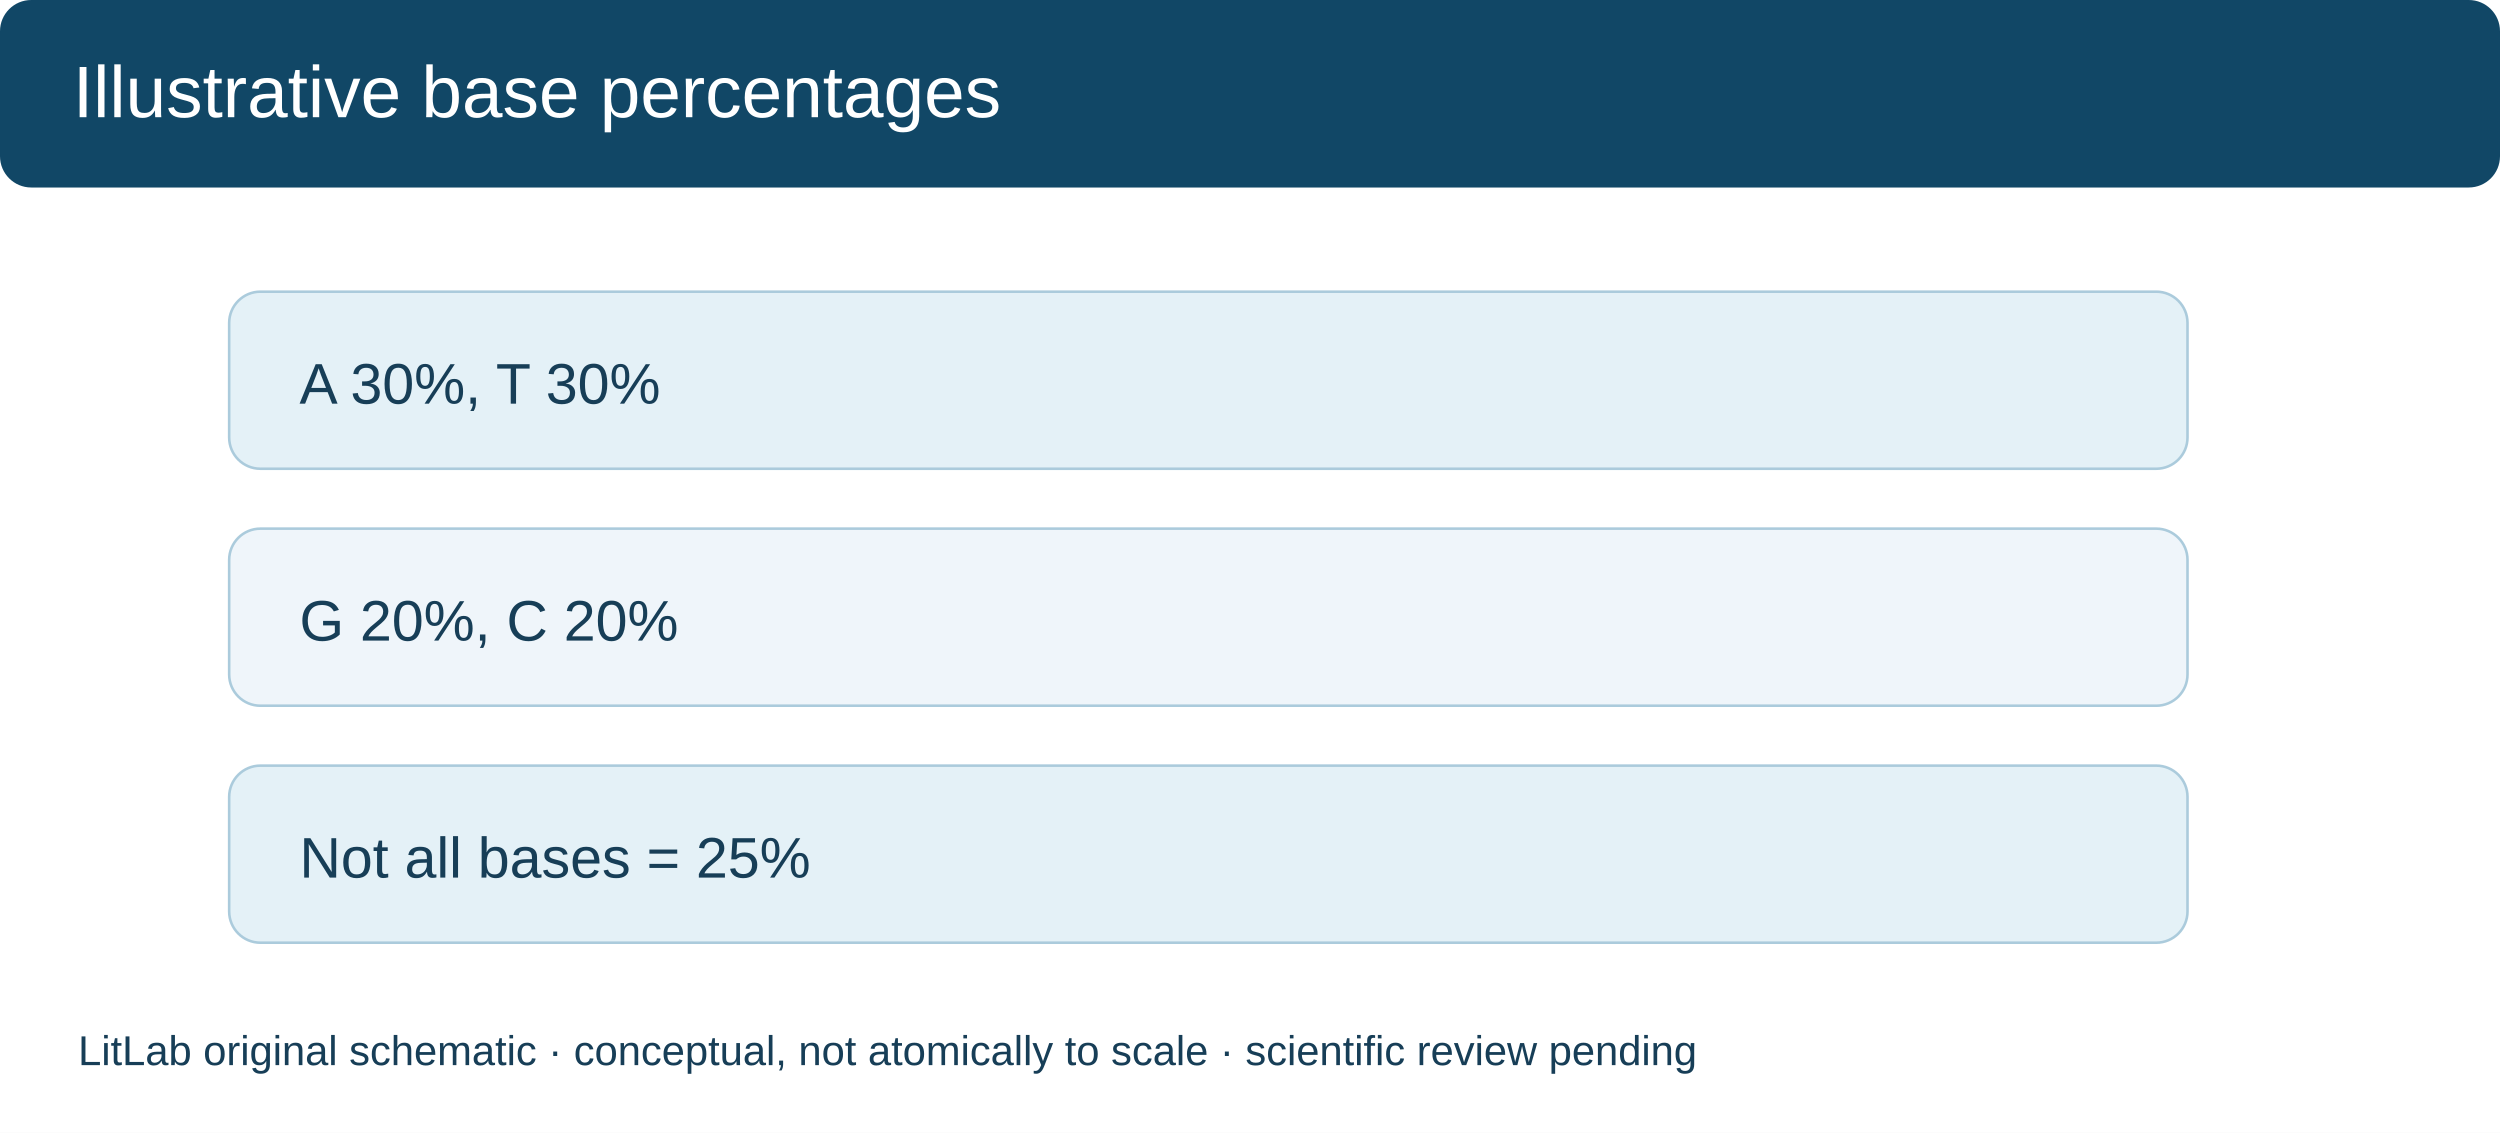
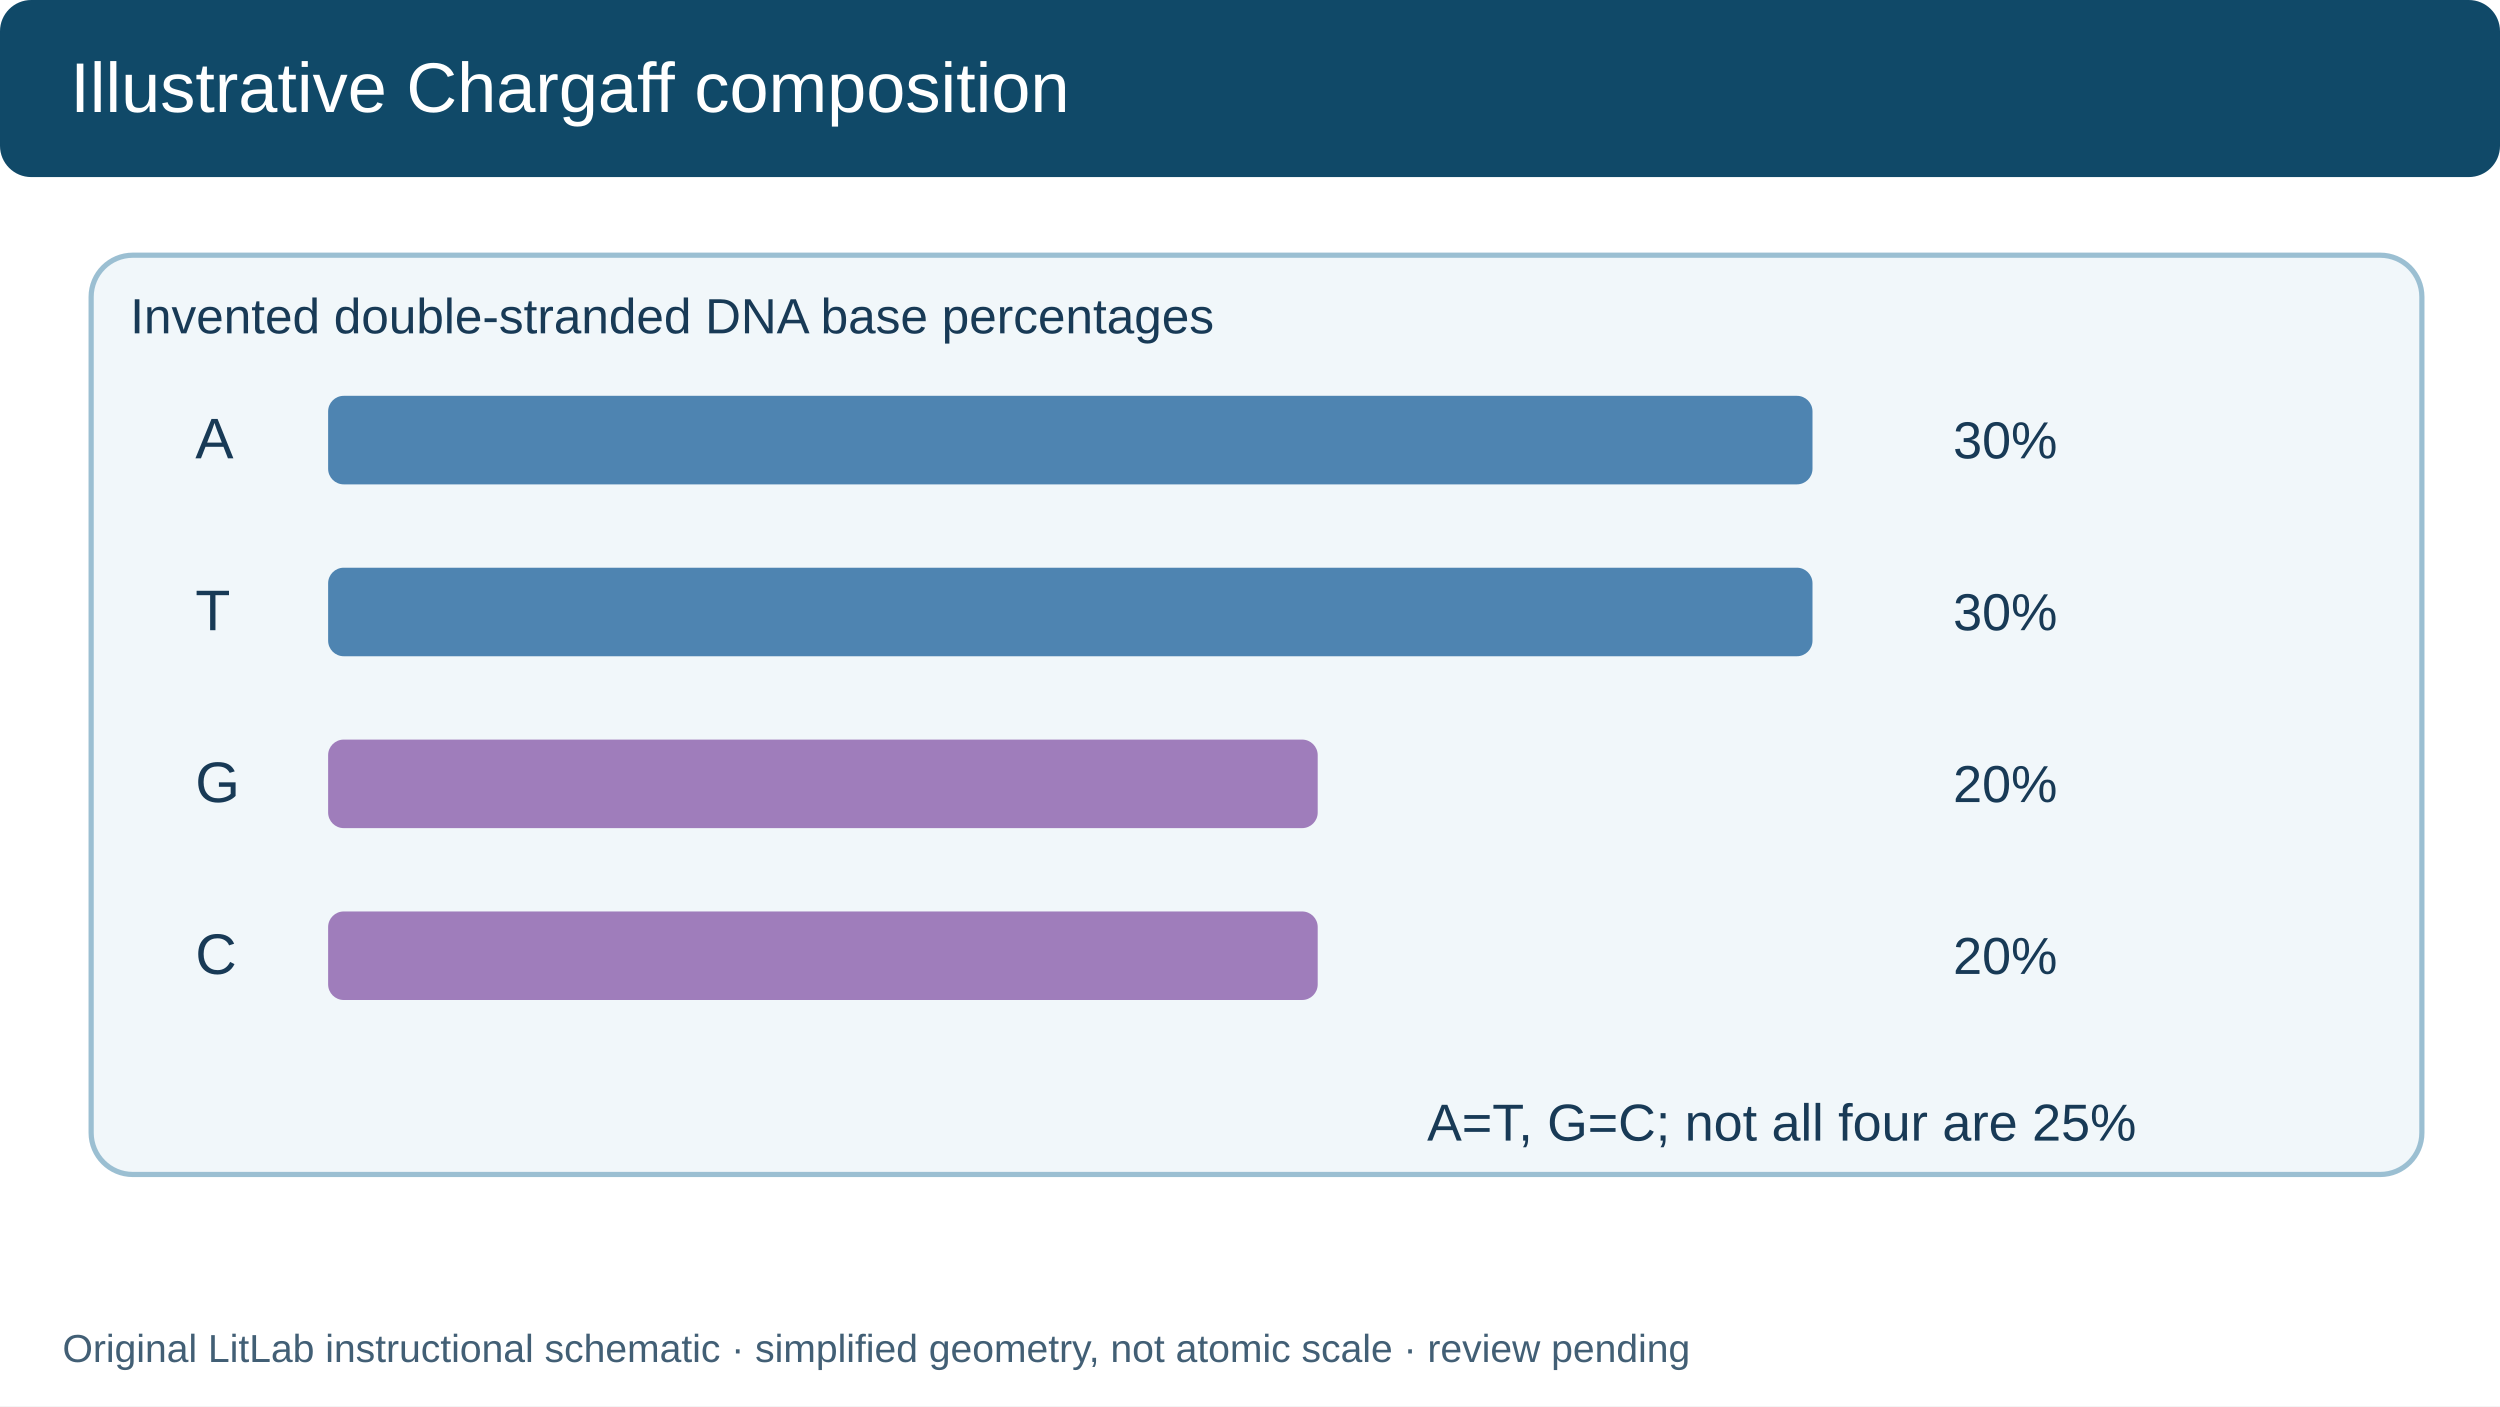
- <svg xmlns="http://www.w3.org/2000/svg" viewBox="0 0 960 435" role="img">
-   <rect width="960" height="435" fill="#fff" />
-   <rect x="0" y="0" width="960" height="72" rx="12" fill="#114766" />
-   <text x="28" y="45" font-size="28" font-family="Arial,sans-serif" fill="#ffffff">Illustrative base percentages</text>
-   <rect x="88" y="112" width="752" height="68" rx="12" fill="#e4f1f7" stroke="#abcbdc" />
-   <text x="115" y="155" font-size="22" font-family="Arial,sans-serif" fill="#173e57">A 30%, T 30%</text>
-   <rect x="88" y="203" width="752" height="68" rx="12" fill="#eff5fa" stroke="#abcbdc" />
-   <text x="115" y="246" font-size="22" font-family="Arial,sans-serif" fill="#173e57">G 20%, C 20%</text>
-   <rect x="88" y="294" width="752" height="68" rx="12" fill="#e4f1f7" stroke="#abcbdc" />
-   <text x="115" y="337" font-size="22" font-family="Arial,sans-serif" fill="#173e57">Not all bases = 25%</text>
-   <text x="30" y="409" font-size="16" font-family="Arial,sans-serif" fill="#173e57">LitLab original schematic · conceptual, not atomically to scale · scientific review pending</text>
+ <svg xmlns="http://www.w3.org/2000/svg" role="img" viewBox="0 0 960 540">
+   <rect width="960" height="540" fill="#fff" />
+   <rect width="960" height="68" rx="12" fill="#104968" />
+   <text x="27" y="43" font-family="Arial,sans-serif" font-size="27" fill="#fff">Illustrative Chargaff composition</text>
+   <rect x="35" y="98" width="895" height="353" rx="16" fill="#f1f7fa" stroke="#9bbfd2" stroke-width="2" />
+   <text x="50" y="128" font-family="Arial,sans-serif" font-size="19" fill="#183a56">Invented double-stranded DNA base percentages</text>
+   <text x="75" y="176" font-family="Arial,sans-serif" font-size="22" fill="#183a56">A</text>
+   <rect x="126" y="152" width="570" height="34" rx="6" fill="#4e84b1" />
+   <text x="750" y="176" font-family="Arial,sans-serif" font-size="20" fill="#183a56">30%</text>
+   <text x="75" y="242" font-family="Arial,sans-serif" font-size="22" fill="#183a56">T</text>
+   <rect x="126" y="218" width="570" height="34" rx="6" fill="#4e84b1" />
+   <text x="750" y="242" font-family="Arial,sans-serif" font-size="20" fill="#183a56">30%</text>
+   <text x="75" y="308" font-family="Arial,sans-serif" font-size="22" fill="#183a56">G</text>
+   <rect x="126" y="284" width="380" height="34" rx="6" fill="#9f7dbb" />
+   <text x="750" y="308" font-family="Arial,sans-serif" font-size="20" fill="#183a56">20%</text>
+   <text x="75" y="374" font-family="Arial,sans-serif" font-size="22" fill="#183a56">C</text>
+   <rect x="126" y="350" width="380" height="34" rx="6" fill="#9f7dbb" />
+   <text x="750" y="374" font-family="Arial,sans-serif" font-size="20" fill="#183a56">20%</text>
+   <text x="548" y="438" font-family="Arial,sans-serif" font-size="20" fill="#183a56">A=T, G=C; not all four are 25%</text>
+   <text x="24" y="523" font-family="Arial,sans-serif" font-size="15" fill="#425f75">Original LitLab instructional schematic · simplified geometry, not atomic scale · review pending</text>
</svg>
